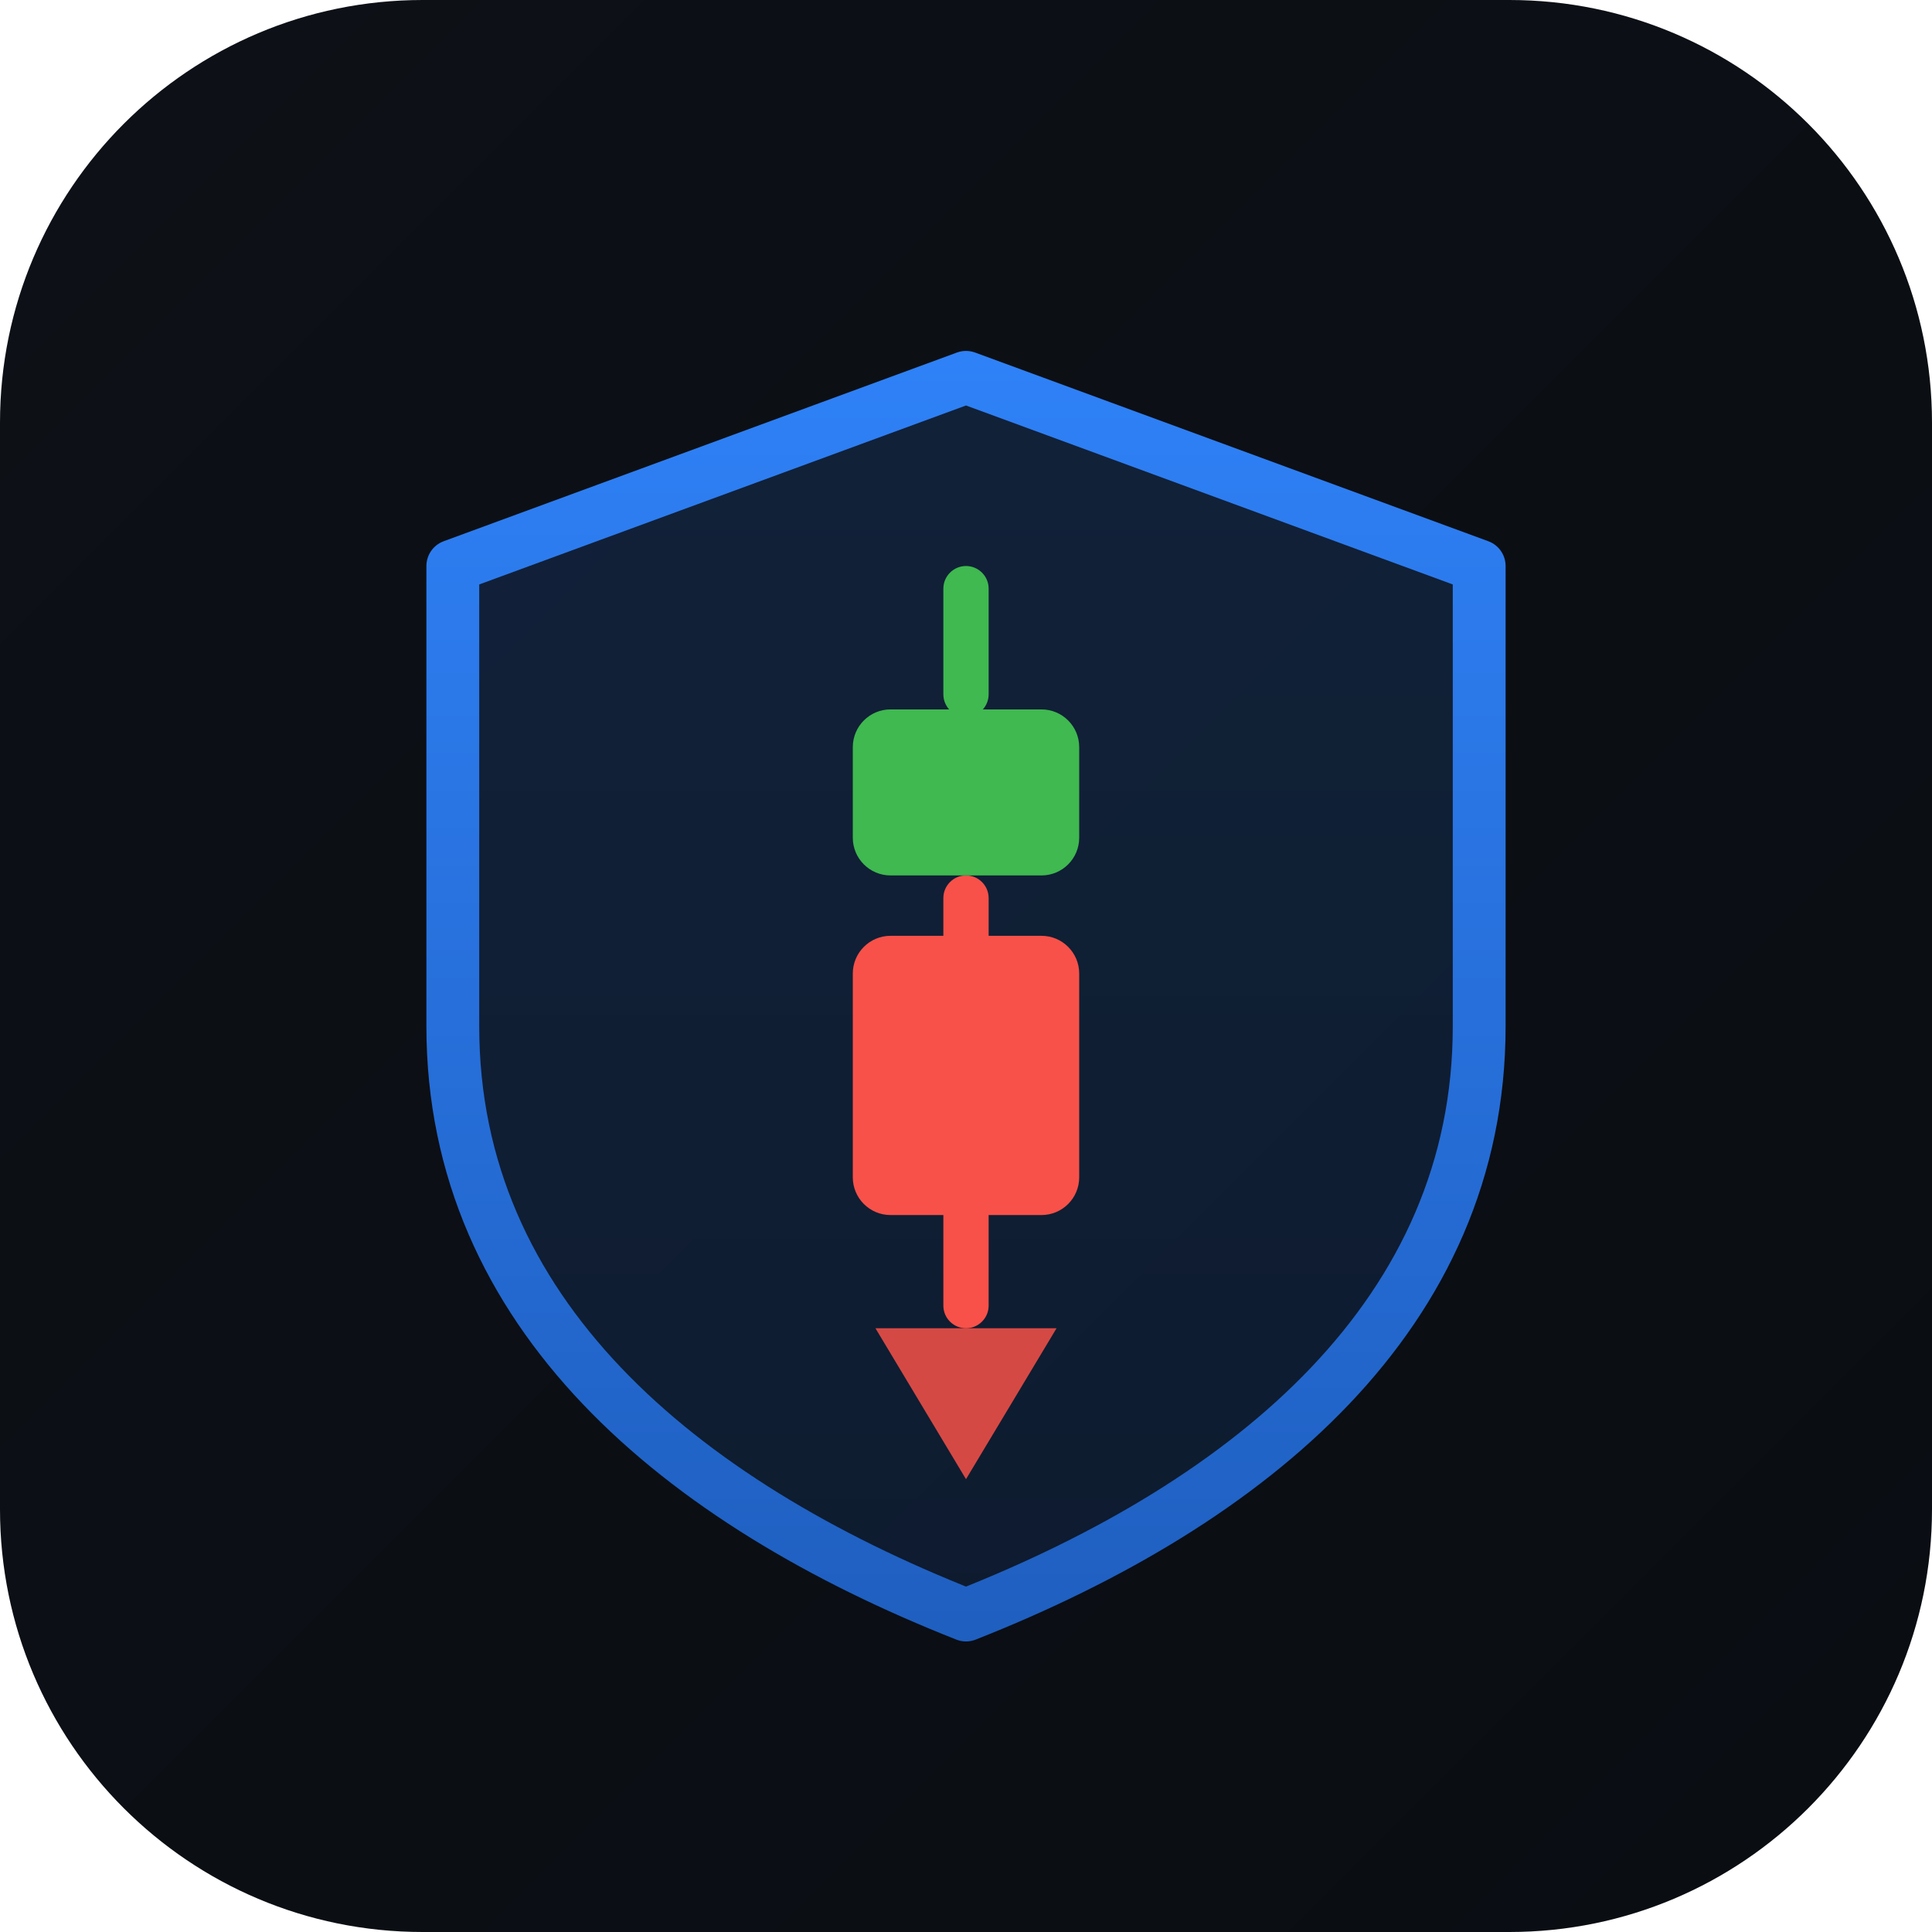
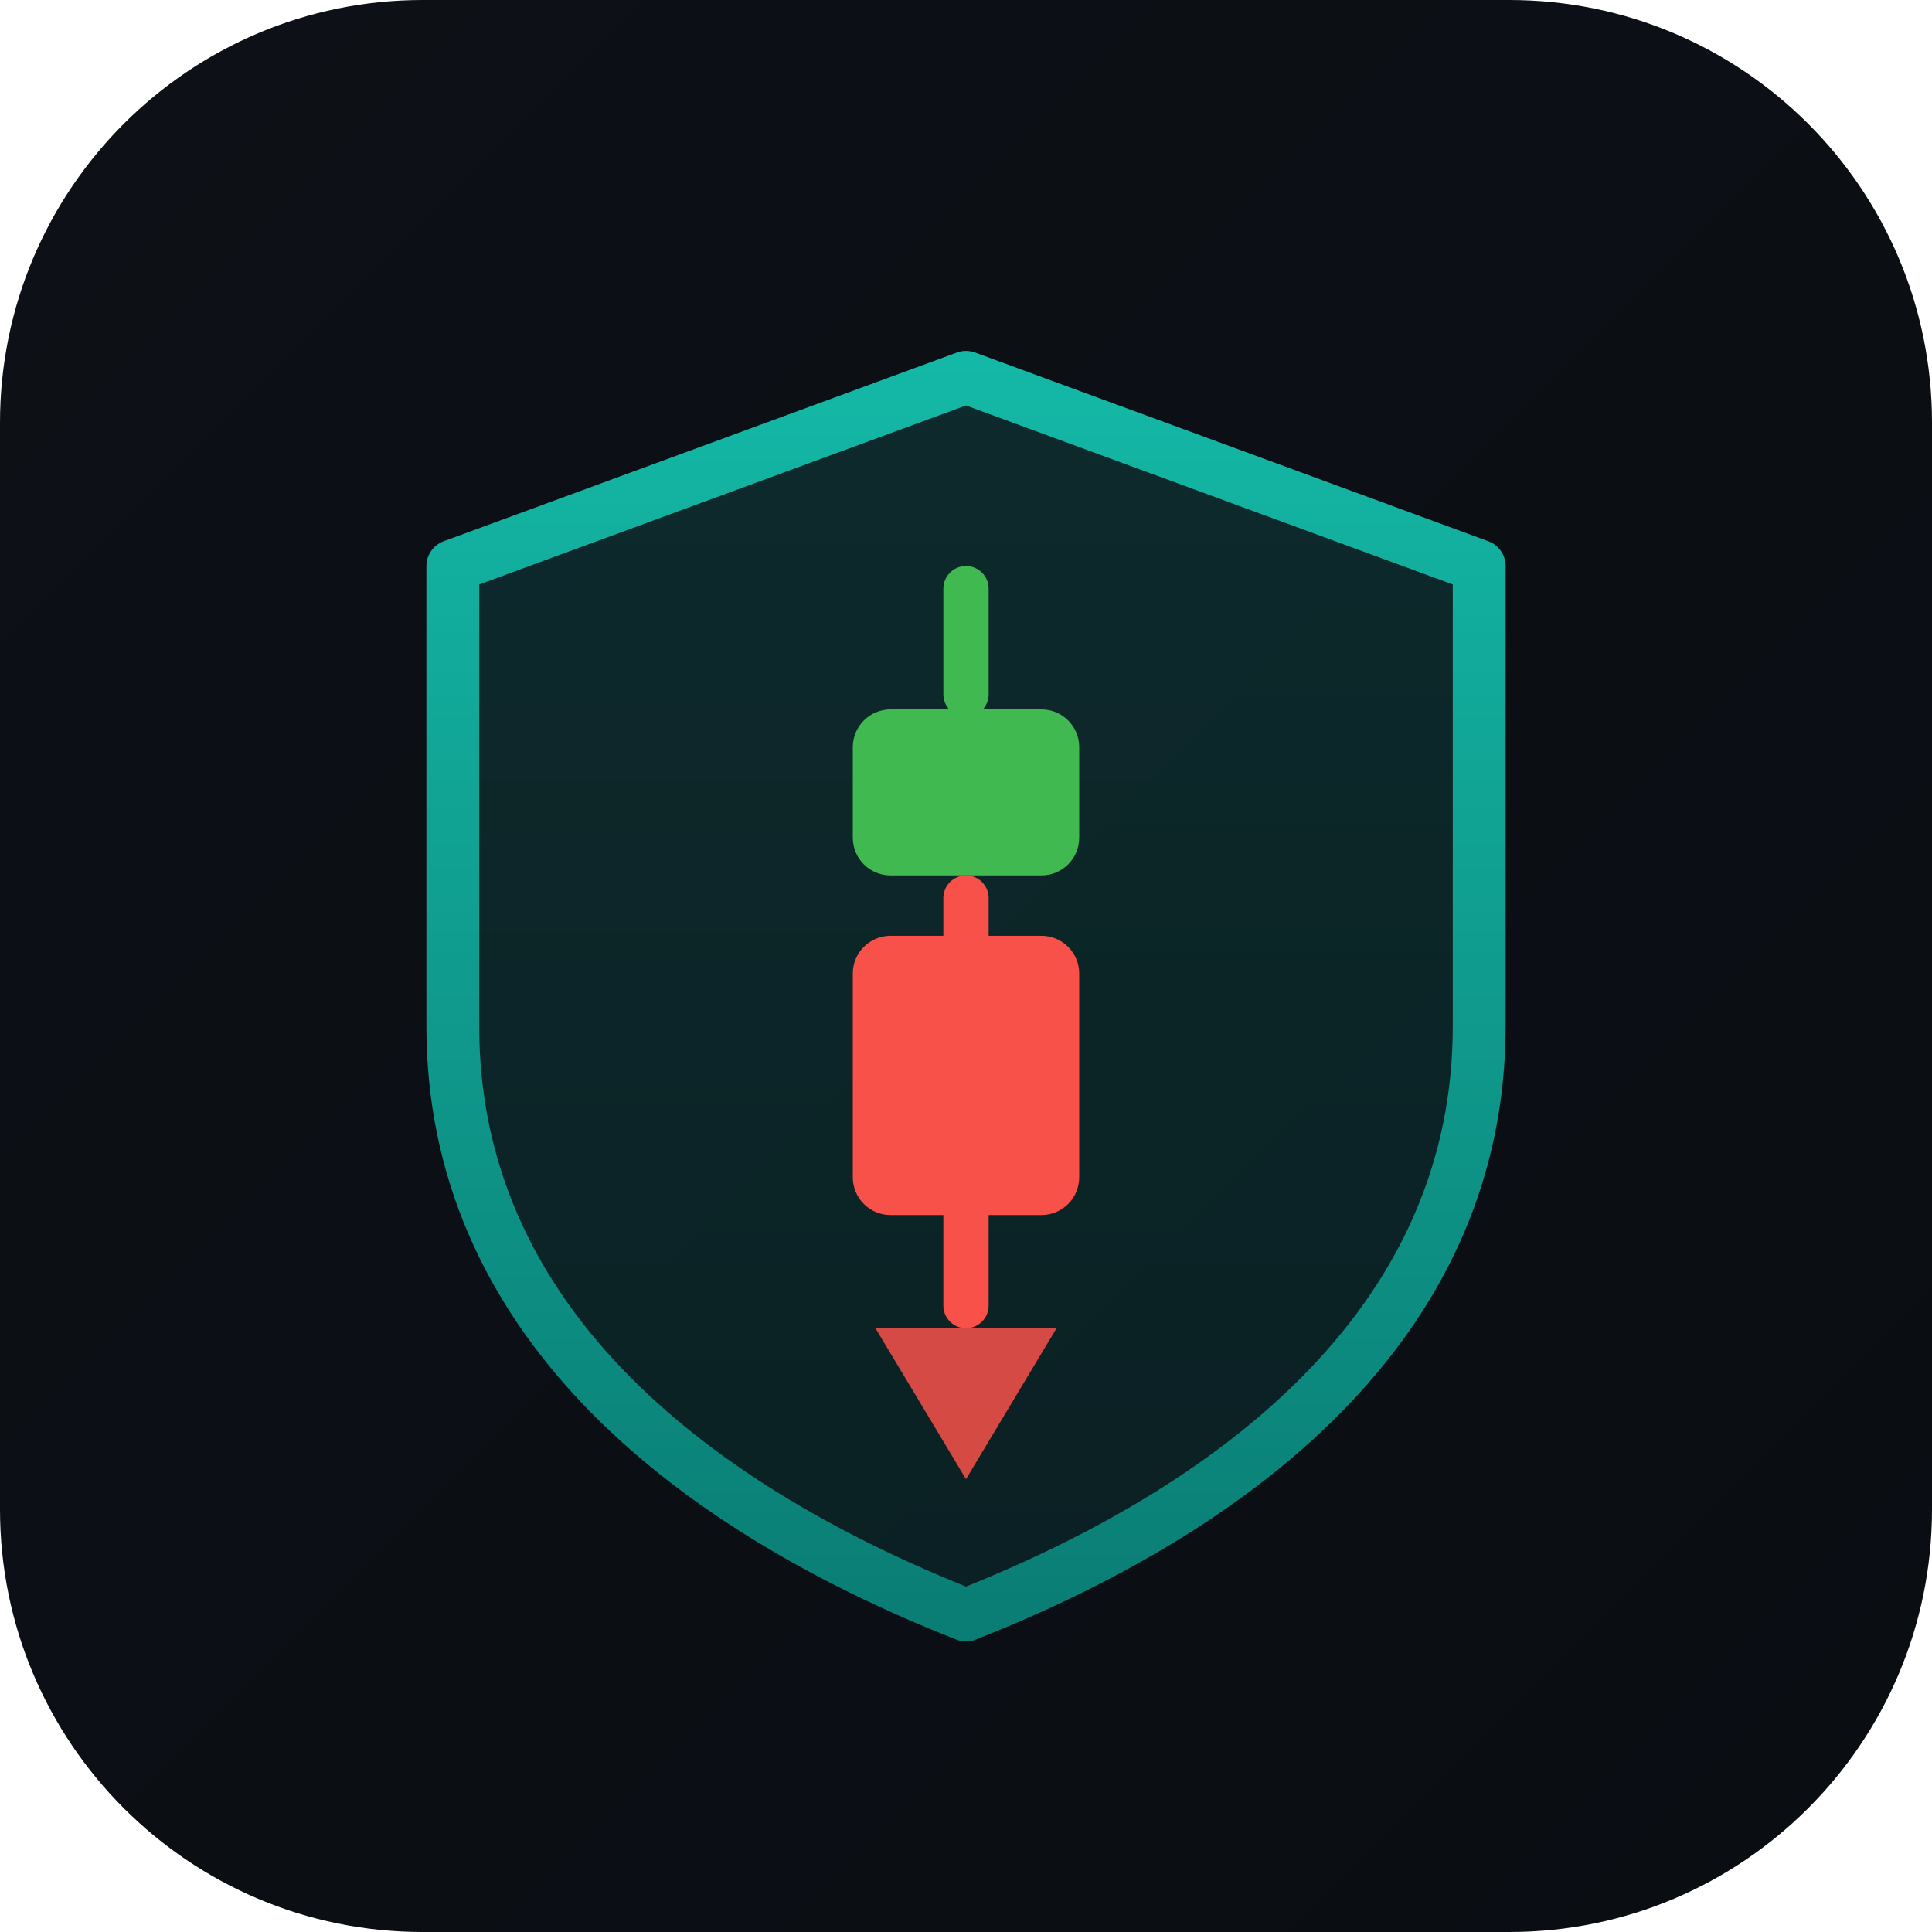
<svg xmlns="http://www.w3.org/2000/svg" width="512" height="512" viewBox="0 0 512 512" fill="none" role="img" aria-label="Jaga logo">
  <defs>
    <linearGradient id="bg" x1="0" y1="0" x2="512" y2="512" gradientUnits="userSpaceOnUse">
      <stop offset="0" stop-color="#0d1117" />
      <stop offset="1" stop-color="#0a0d12" />
    </linearGradient>
    <linearGradient id="shield" x1="256" y1="96" x2="256" y2="432" gradientUnits="userSpaceOnUse">
-       <stop offset="0" stop-color="#2f81f7" />
-       <stop offset="1" stop-color="#1f5fc0" />
+       <stop offset="0" stop-color="#14b8a6" />
+       <stop offset="1" stop-color="#0a7d74" />
    </linearGradient>
    <clipPath id="shieldClip">
      <path d="M256 100 L392 150 V272 C392 348 332 398 256 428 C180 398 120 348 120 272 V150 Z" />
    </clipPath>
  </defs>
  <rect width="512" height="512" rx="112" fill="url(#bg)" />
  <path d="M256 100 L392 150 V272 C392 348 332 398 256 428 C180 398 120 348 120 272 V150 Z" fill="url(#shield)" opacity="0.16" />
  <path d="M256 100 L392 150 V272 C392 348 332 398 256 428 C180 398 120 348 120 272 V150 Z" fill="none" stroke="url(#shield)" stroke-width="14" stroke-linejoin="round" />
  <g clip-path="url(#shieldClip)">
    <rect x="250" y="150" width="12" height="40" rx="6" fill="#3fb950" />
    <rect x="226" y="188" width="60" height="44" rx="10" fill="#3fb950" />
    <rect x="250" y="232" width="12" height="120" rx="6" fill="#f85149" />
    <rect x="226" y="248" width="60" height="74" rx="10" fill="#f85149" />
    <path d="M256 392 L232 352 H280 Z" fill="#f85149" opacity="0.85" />
  </g>
</svg>
